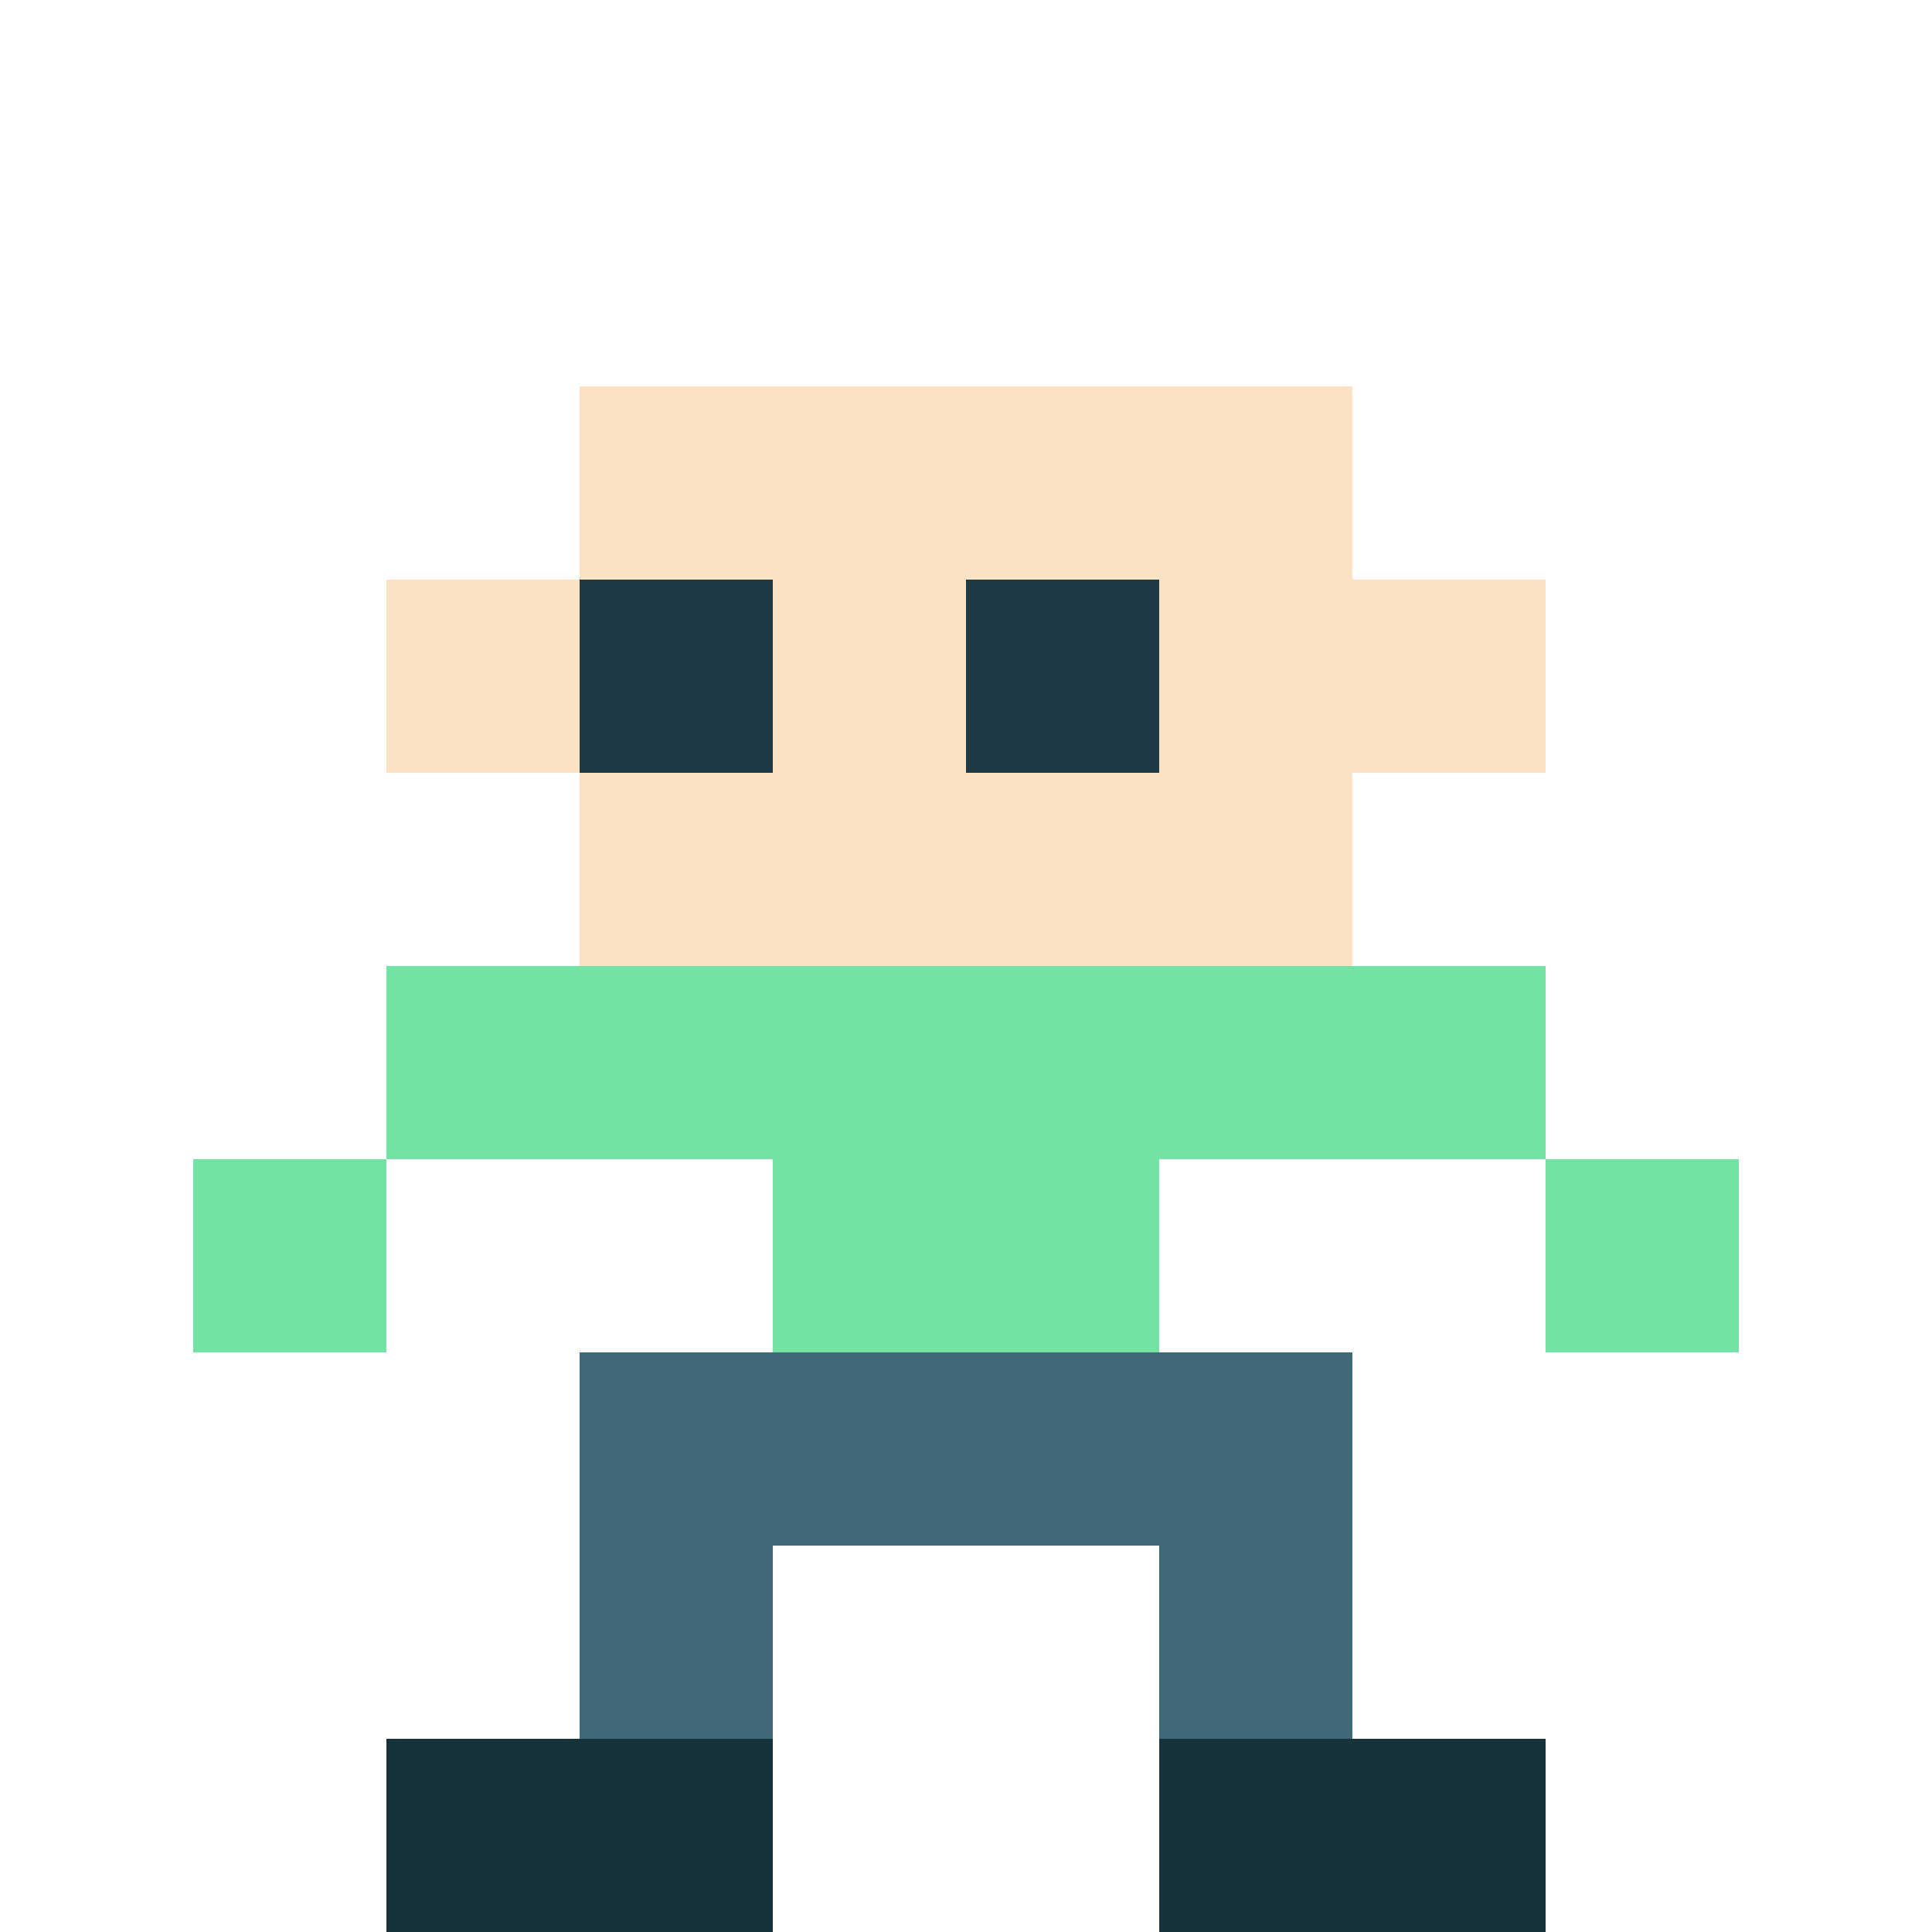
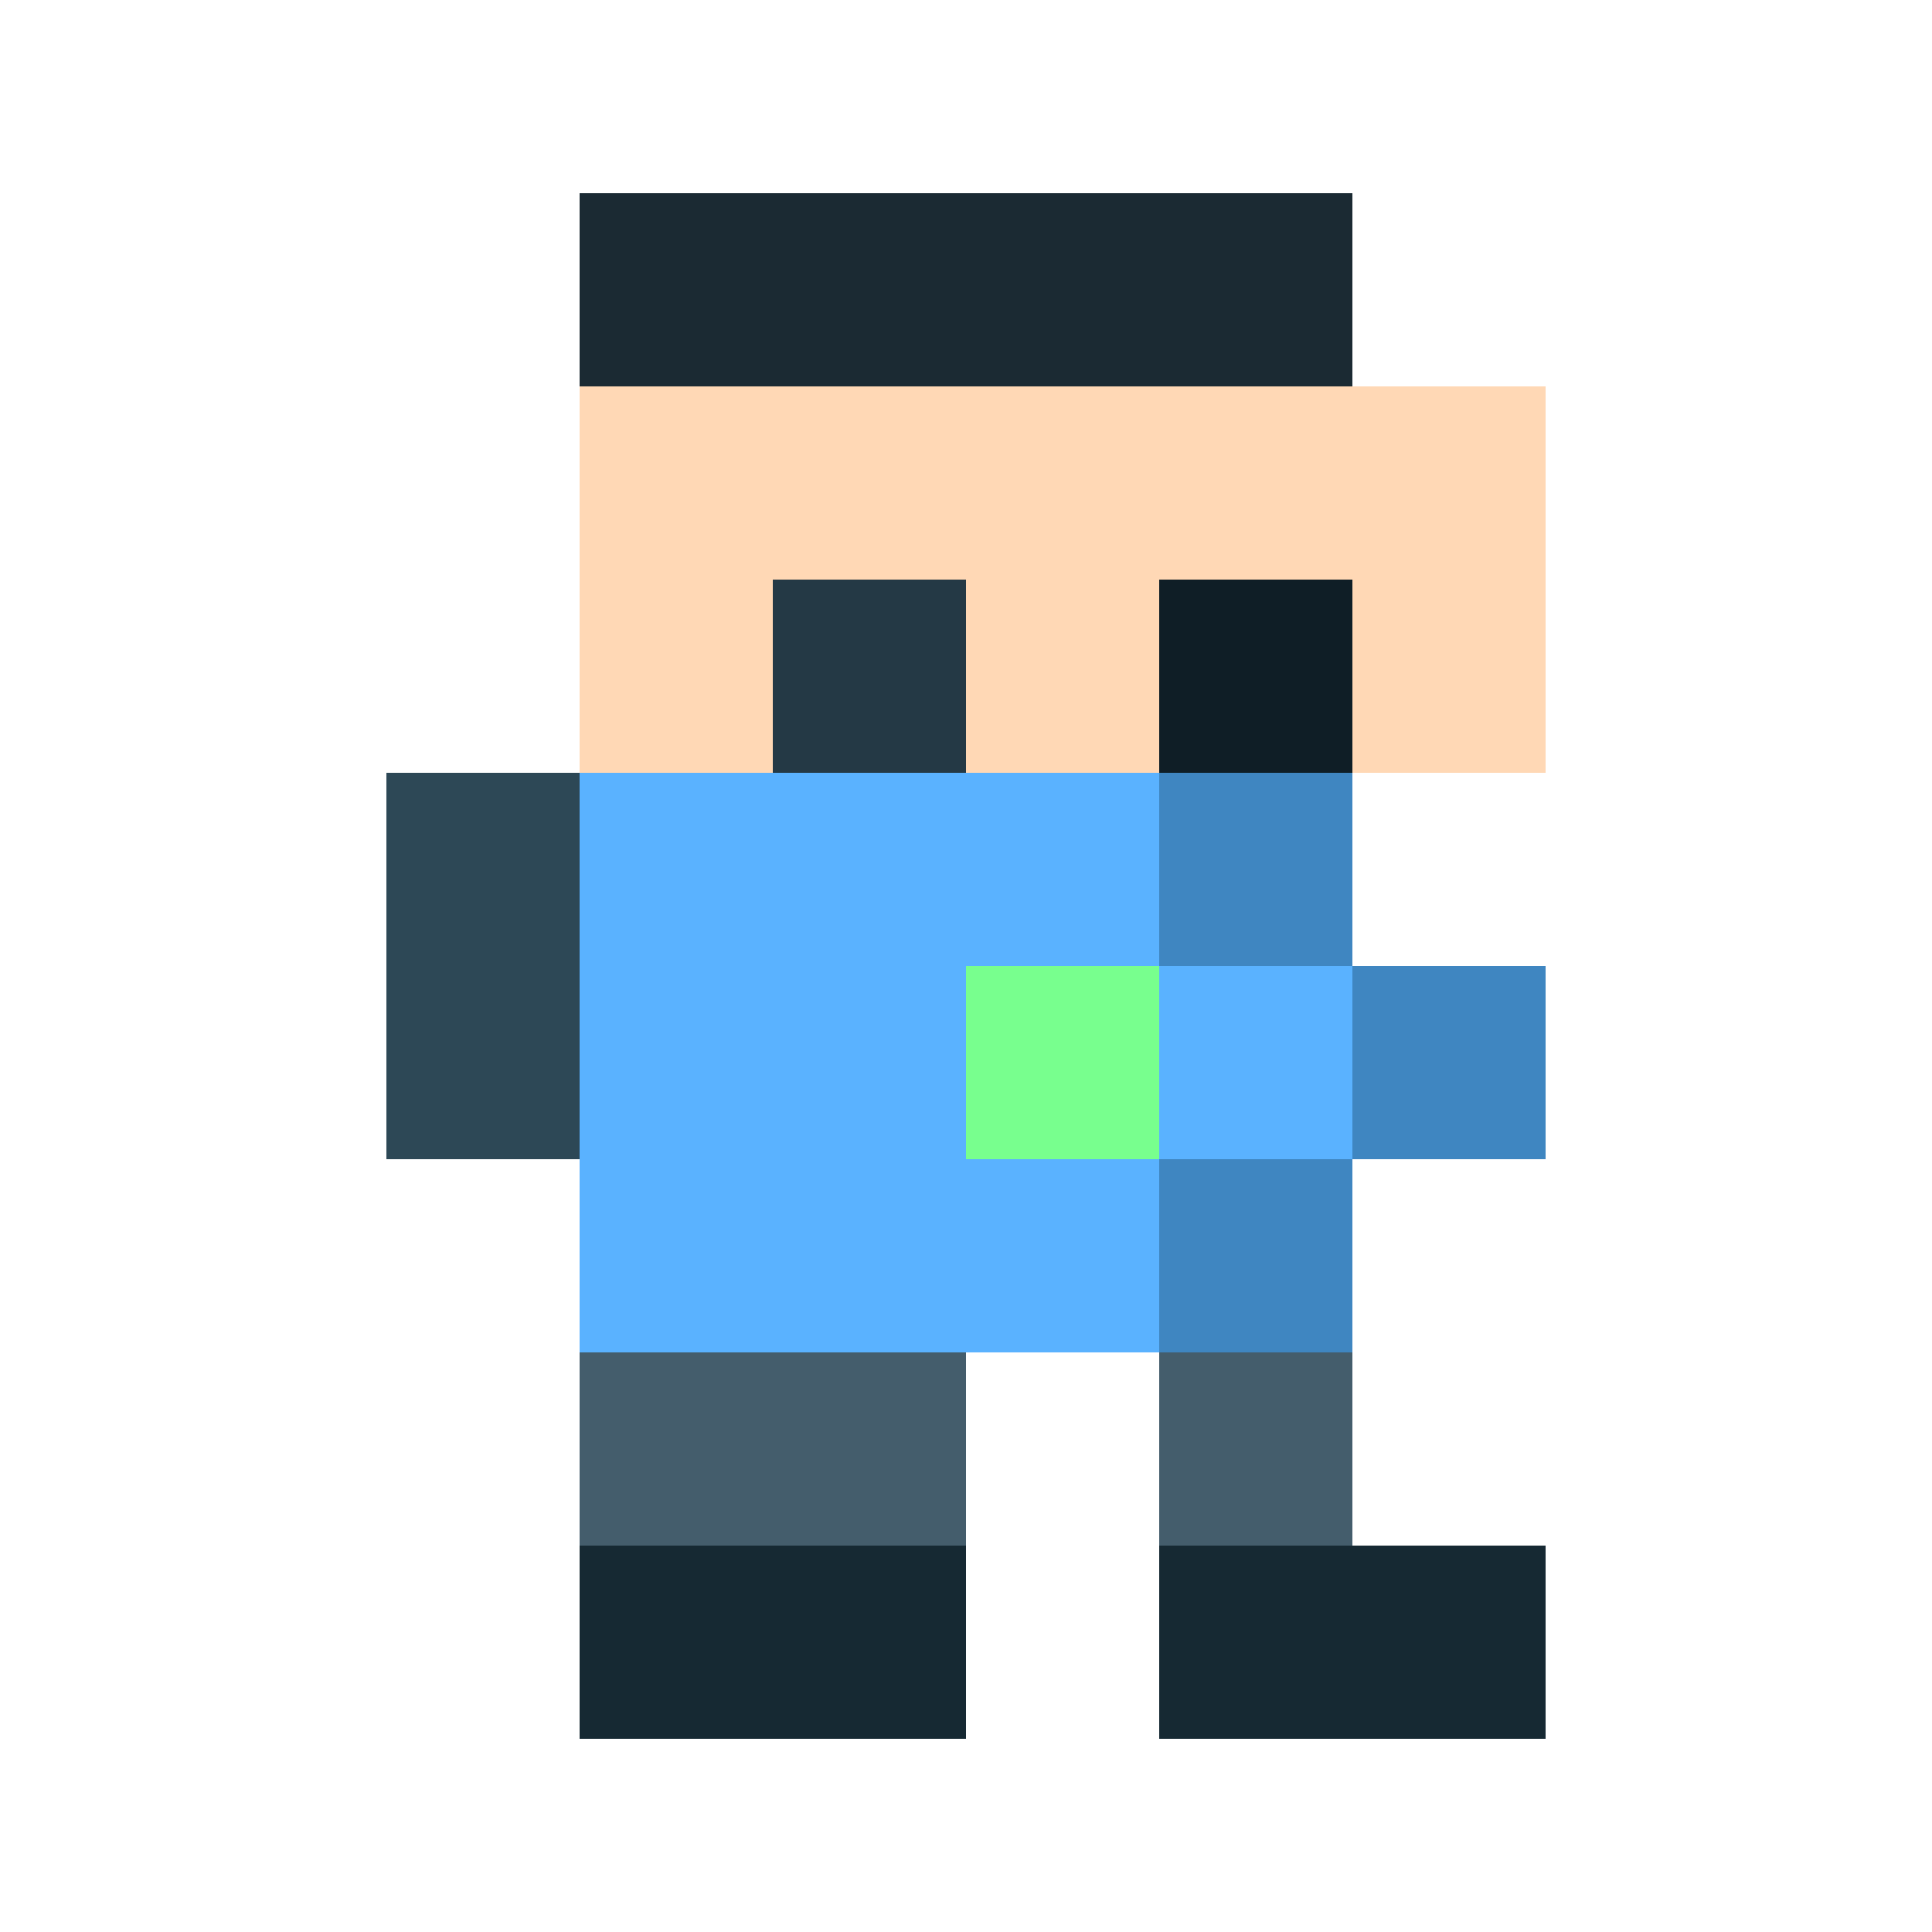
- <svg xmlns="http://www.w3.org/2000/svg" width="100%" height="100%" viewBox="0 0 40 40">
-   <rect x="12" y="8" width="4" height="4" fill="#fce2c4" />
-   <rect x="16" y="8" width="4" height="4" fill="#fce2c4" />
-   <rect x="20" y="8" width="4" height="4" fill="#fce2c4" />
-   <rect x="24" y="8" width="4" height="4" fill="#fce2c4" />
-   <rect x="8" y="12" width="4" height="4" fill="#fce2c4" />
-   <rect x="12" y="12" width="4" height="4" fill="#1e3a44" />
-   <rect x="16" y="12" width="4" height="4" fill="#fce2c4" />
-   <rect x="20" y="12" width="4" height="4" fill="#1e3a44" />
-   <rect x="24" y="12" width="4" height="4" fill="#fce2c4" />
-   <rect x="28" y="12" width="4" height="4" fill="#fce2c4" />
-   <rect x="12" y="16" width="4" height="4" fill="#fce2c4" />
-   <rect x="16" y="16" width="4" height="4" fill="#fce2c4" />
-   <rect x="20" y="16" width="4" height="4" fill="#fce2c4" />
-   <rect x="24" y="16" width="4" height="4" fill="#fce2c4" />
-   <rect x="8" y="20" width="4" height="4" fill="#74e1a5" />
-   <rect x="12" y="20" width="4" height="4" fill="#74e1a5" />
-   <rect x="16" y="20" width="4" height="4" fill="#74e1a5" />
-   <rect x="20" y="20" width="4" height="4" fill="#74e1a5" />
-   <rect x="24" y="20" width="4" height="4" fill="#74e1a5" />
-   <rect x="28" y="20" width="4" height="4" fill="#74e1a5" />
-   <rect x="4" y="24" width="4" height="4" fill="#74e1a5" />
-   <rect x="16" y="24" width="4" height="4" fill="#74e1a5" />
-   <rect x="20" y="24" width="4" height="4" fill="#74e1a5" />
-   <rect x="32" y="24" width="4" height="4" fill="#74e1a5" />
-   <rect x="12" y="28" width="4" height="4" fill="#406977" />
-   <rect x="16" y="28" width="4" height="4" fill="#406977" />
-   <rect x="20" y="28" width="4" height="4" fill="#406977" />
-   <rect x="24" y="28" width="4" height="4" fill="#406977" />
-   <rect x="12" y="32" width="4" height="4" fill="#406977" />
-   <rect x="24" y="32" width="4" height="4" fill="#406977" />
-   <rect x="8" y="36" width="4" height="4" fill="#17323b" />
-   <rect x="12" y="36" width="4" height="4" fill="#17323b" />
-   <rect x="24" y="36" width="4" height="4" fill="#17323b" />
-   <rect x="28" y="36" width="4" height="4" fill="#17323b" />
+ <svg xmlns="http://www.w3.org/2000/svg" viewBox="0 0 40 40" width="100%" height="100%" shape-rendering="crispEdges" preserveAspectRatio="xMidYMid meet">
+   <rect x="12" y="4" width="4" height="4" fill="#1b2a33" />
+   <rect x="16" y="4" width="4" height="4" fill="#1b2a33" />
+   <rect x="20" y="4" width="4" height="4" fill="#1b2a33" />
+   <rect x="24" y="4" width="4" height="4" fill="#1b2a33" />
+   <rect x="12" y="8" width="4" height="4" fill="#ffd8b5" />
+   <rect x="16" y="8" width="4" height="4" fill="#ffd8b5" />
+   <rect x="20" y="8" width="4" height="4" fill="#ffd8b5" />
+   <rect x="24" y="8" width="4" height="4" fill="#ffd8b5" />
+   <rect x="28" y="8" width="4" height="4" fill="#ffd8b5" />
+   <rect x="12" y="12" width="4" height="4" fill="#ffd8b5" />
+   <rect x="16" y="12" width="4" height="4" fill="#243945" />
+   <rect x="20" y="12" width="4" height="4" fill="#ffd8b5" />
+   <rect x="24" y="12" width="4" height="4" fill="#0f1e26" />
+   <rect x="28" y="12" width="4" height="4" fill="#ffd8b5" />
+   <rect x="12" y="16" width="4" height="4" fill="#5ab2ff" />
+   <rect x="16" y="16" width="4" height="4" fill="#5ab2ff" />
+   <rect x="20" y="16" width="4" height="4" fill="#5ab2ff" />
+   <rect x="24" y="16" width="4" height="4" fill="#3f86c1" />
+   <rect x="8" y="16" width="4" height="4" fill="#2d4856" />
+   <rect x="8" y="20" width="4" height="4" fill="#2d4856" />
+   <rect x="12" y="20" width="4" height="4" fill="#5ab2ff" />
+   <rect x="16" y="20" width="4" height="4" fill="#5ab2ff" />
+   <rect x="20" y="20" width="4" height="4" fill="#78ff8e" />
+   <rect x="24" y="20" width="4" height="4" fill="#5ab2ff" />
+   <rect x="28" y="20" width="4" height="4" fill="#3f86c1" />
+   <rect x="12" y="24" width="4" height="4" fill="#5ab2ff" />
+   <rect x="16" y="24" width="4" height="4" fill="#5ab2ff" />
+   <rect x="20" y="24" width="4" height="4" fill="#5ab2ff" />
+   <rect x="24" y="24" width="4" height="4" fill="#3f86c1" />
+   <rect x="12" y="28" width="4" height="4" fill="#445d6c" />
+   <rect x="16" y="28" width="4" height="4" fill="#445d6c" />
+   <rect x="24" y="28" width="4" height="4" fill="#445d6c" />
+   <rect x="12" y="32" width="4" height="4" fill="#162933" />
+   <rect x="16" y="32" width="4" height="4" fill="#162933" />
+   <rect x="24" y="32" width="4" height="4" fill="#162933" />
+   <rect x="28" y="32" width="4" height="4" fill="#162933" />
</svg>
